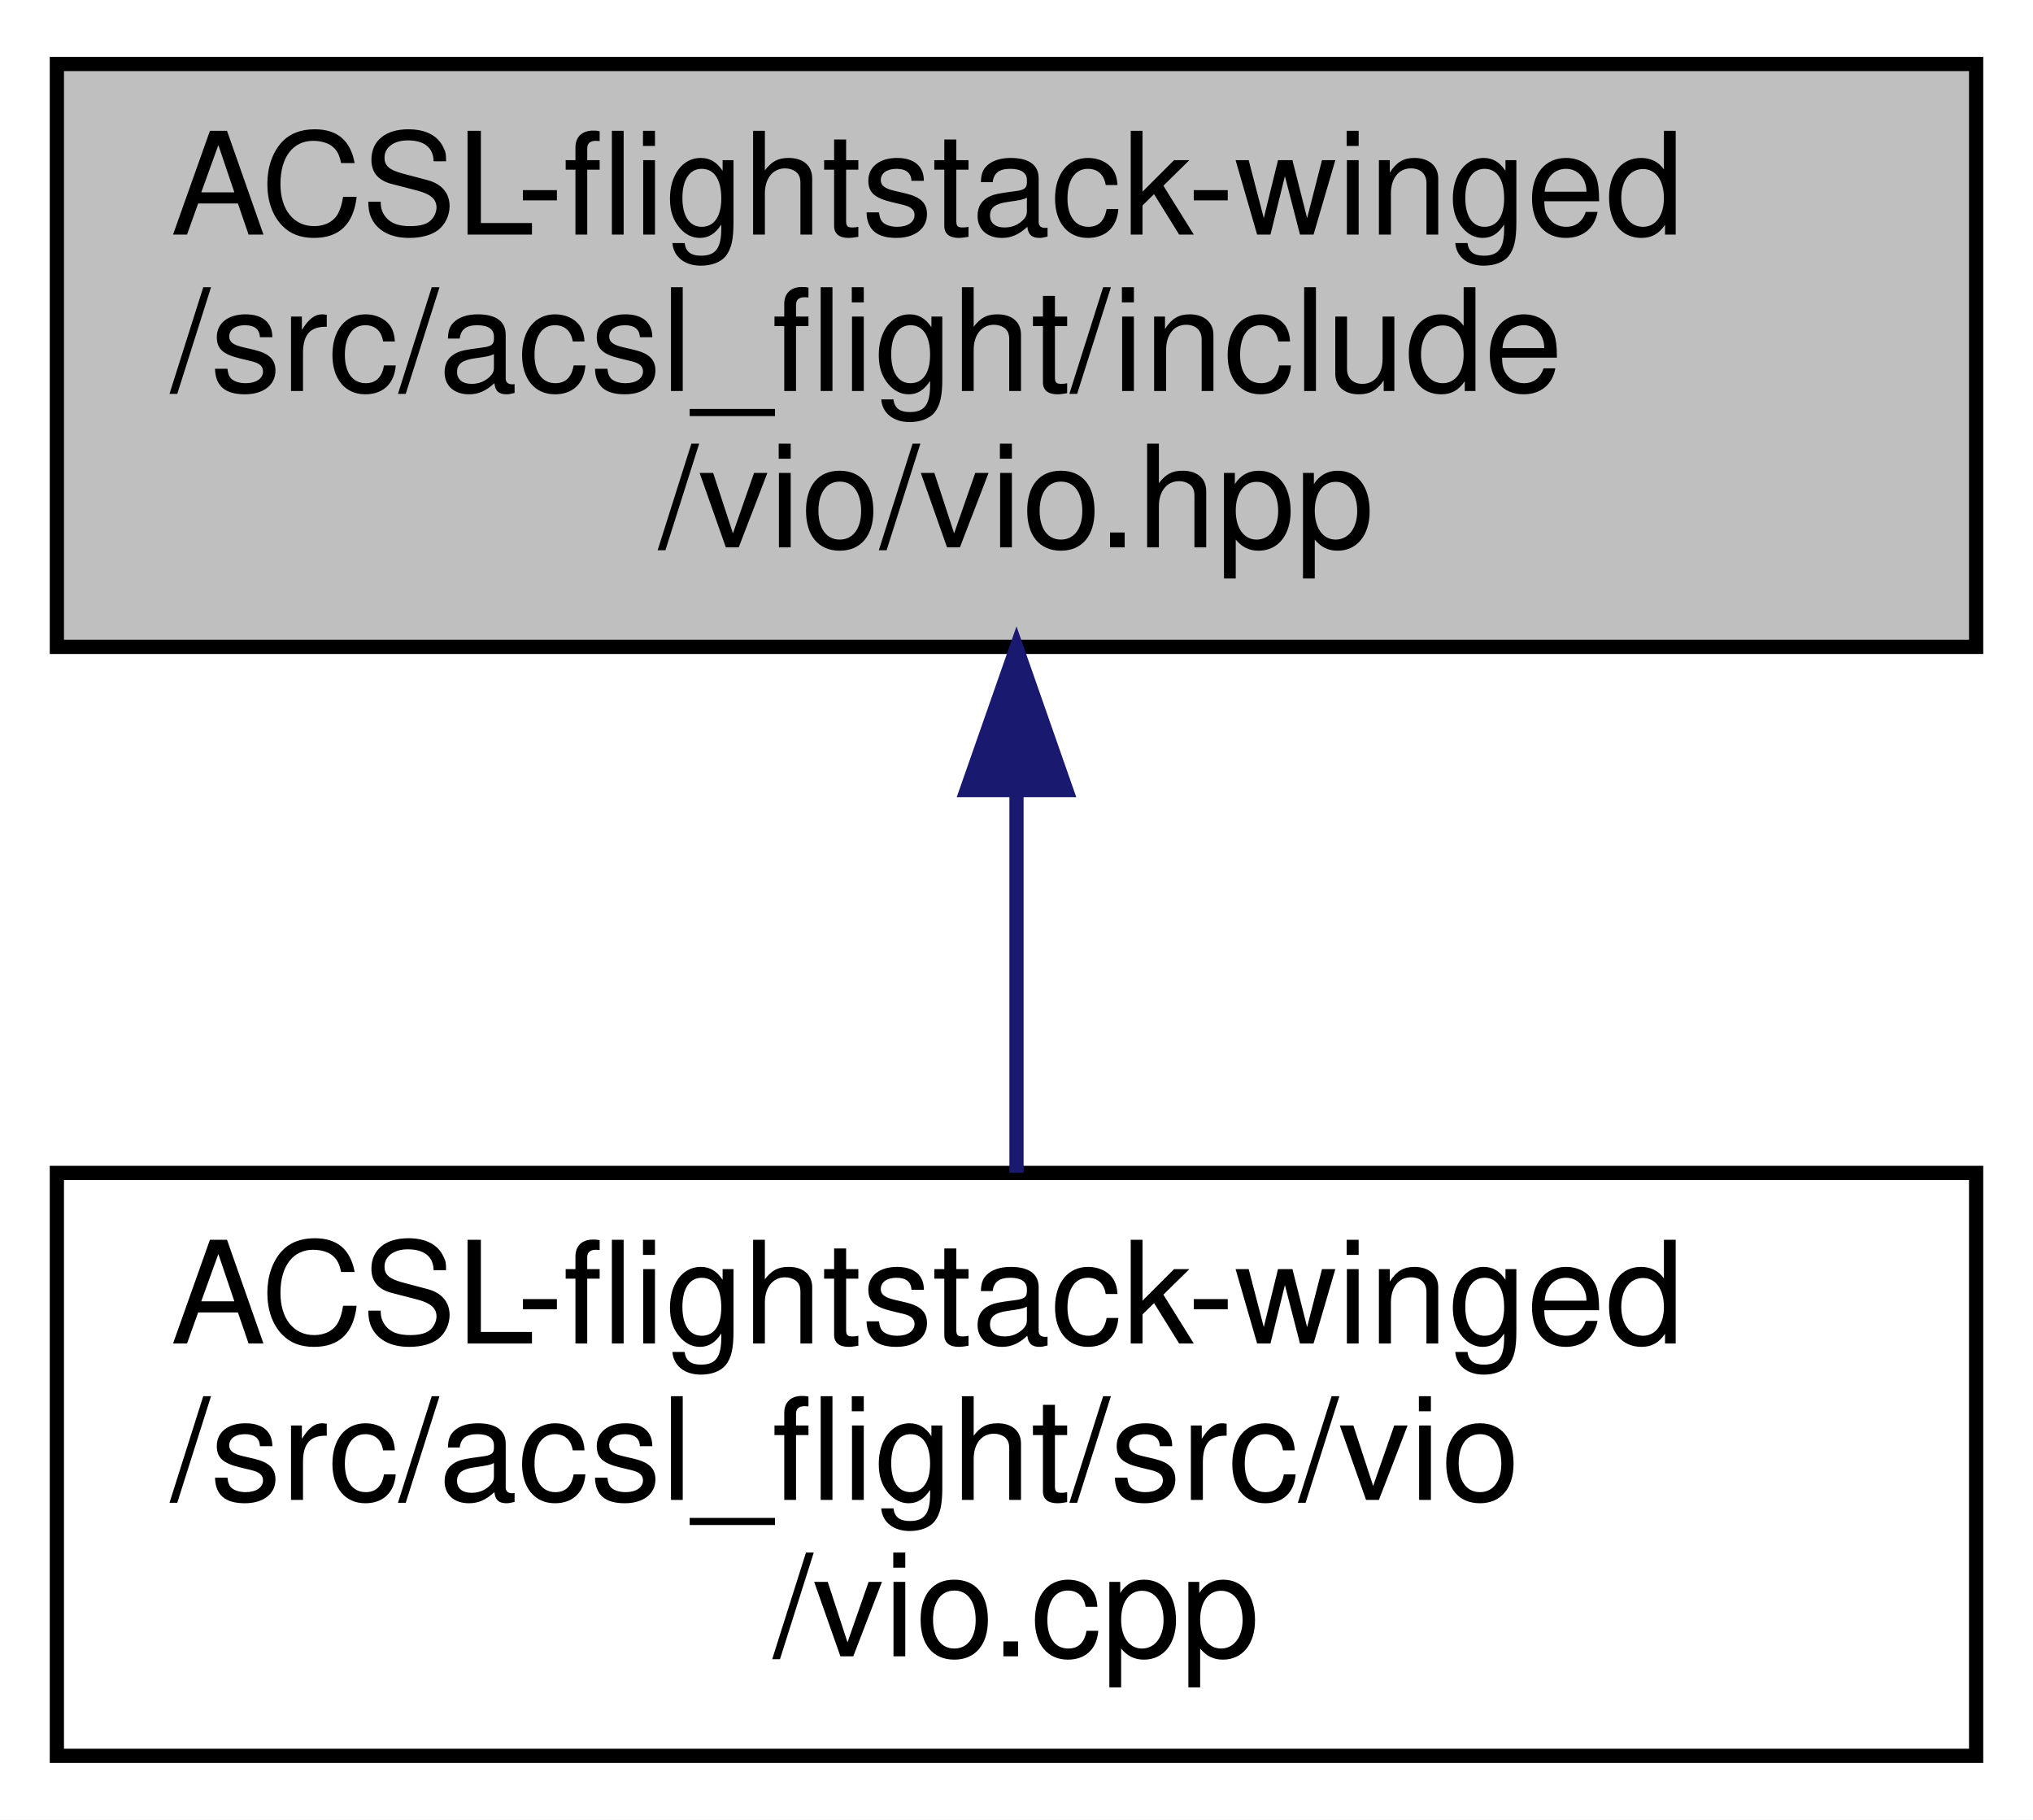
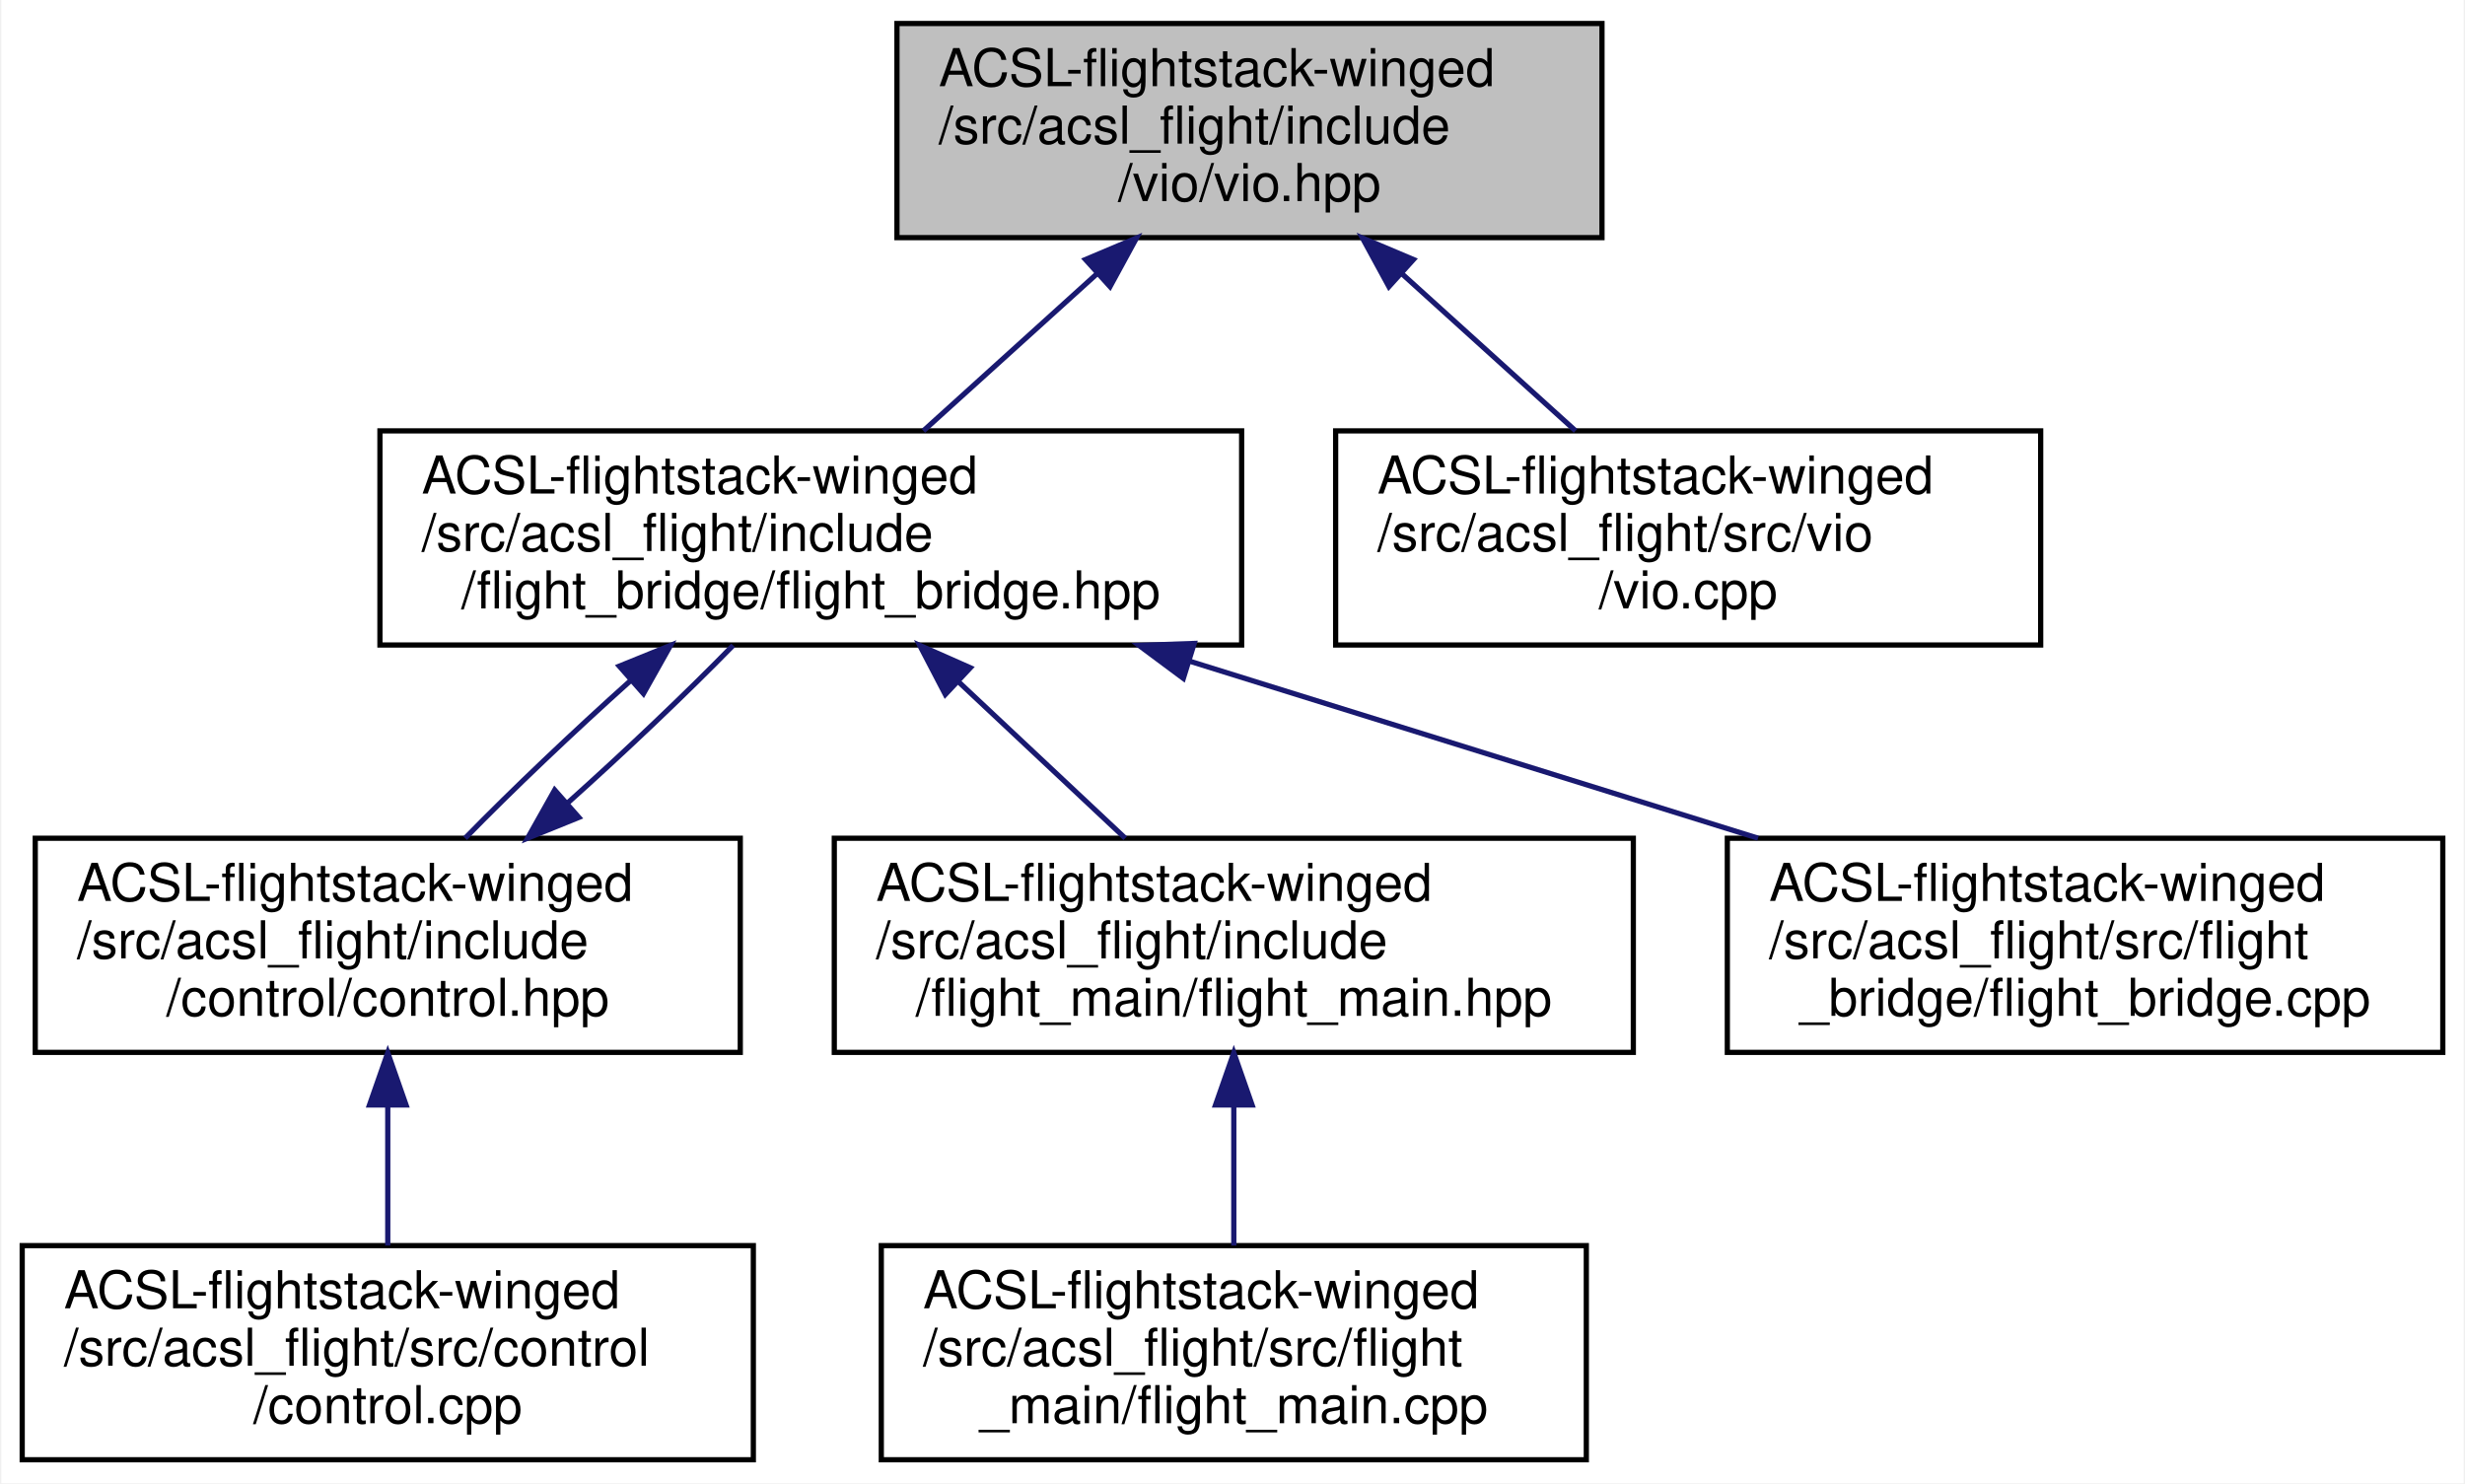
- <svg xmlns="http://www.w3.org/2000/svg" xmlns:xlink="http://www.w3.org/1999/xlink" width="143pt" height="128pt" viewBox="0.00 0.00 143.00 128.00">
-   <g id="graph0" class="graph" transform="scale(1 1) rotate(0) translate(4 124)">
-     <polygon fill="white" stroke="transparent" points="-4,4 -4,-124 139,-124 139,4 -4,4" />
+ <svg xmlns="http://www.w3.org/2000/svg" xmlns:xlink="http://www.w3.org/1999/xlink" width="472pt" height="284pt" viewBox="0.00 0.00 471.50 284.00">
+   <g id="graph0" class="graph" transform="scale(1 1) rotate(0) translate(4 280)">
+     <polygon fill="white" stroke="transparent" points="-4,4 -4,-280 467.5,-280 467.5,4 -4,4" />
    <g id="node1" class="node">
      <g id="a_node1">
        <a xlink:title="Class decleration for Intel Realsense T265 tracking camera as a lifecycle node.">
-           <polygon fill="#bfbfbf" stroke="black" points="0,-78.5 0,-119.5 135,-119.5 135,-78.5 0,-78.5" />
-           <text text-anchor="start" x="8" y="-107.5" font-family="Helvetica,sans-Serif" font-size="10.00">ACSL-flightstack-winged</text>
-           <text text-anchor="start" x="8" y="-96.5" font-family="Helvetica,sans-Serif" font-size="10.00">/src/acsl_flight/include</text>
-           <text text-anchor="middle" x="67.5" y="-85.5" font-family="Helvetica,sans-Serif" font-size="10.00">/vio/vio.hpp</text>
+           <polygon fill="#bfbfbf" stroke="black" points="167.5,-234.5 167.5,-275.5 302.5,-275.5 302.5,-234.5 167.5,-234.5" />
+           <text text-anchor="start" x="175.5" y="-263.5" font-family="Helvetica,sans-Serif" font-size="10.00">ACSL-flightstack-winged</text>
+           <text text-anchor="start" x="175.5" y="-252.5" font-family="Helvetica,sans-Serif" font-size="10.00">/src/acsl_flight/include</text>
+           <text text-anchor="middle" x="235" y="-241.5" font-family="Helvetica,sans-Serif" font-size="10.00">/vio/vio.hpp</text>
        </a>
      </g>
    </g>
    <g id="node2" class="node">
      <g id="a_node2">
-         <a xlink:href="vio_8cpp.html" target="_top" xlink:title="Node definition for Intel Realsense T265 tracking camera as a lifecycle node.">
-           <polygon fill="white" stroke="black" points="0,-0.5 0,-41.5 135,-41.5 135,-0.5 0,-0.5" />
-           <text text-anchor="start" x="8" y="-29.5" font-family="Helvetica,sans-Serif" font-size="10.00">ACSL-flightstack-winged</text>
-           <text text-anchor="start" x="8" y="-18.5" font-family="Helvetica,sans-Serif" font-size="10.00">/src/acsl_flight/src/vio</text>
-           <text text-anchor="middle" x="67.5" y="-7.5" font-family="Helvetica,sans-Serif" font-size="10.00">/vio.cpp</text>
+         <a xlink:href="flight__bridge_8hpp.html" target="_top" xlink:title="Utilities for multithreading.">
+           <polygon fill="white" stroke="black" points="68.5,-156.5 68.5,-197.5 233.5,-197.5 233.5,-156.5 68.5,-156.5" />
+           <text text-anchor="start" x="76.5" y="-185.5" font-family="Helvetica,sans-Serif" font-size="10.00">ACSL-flightstack-winged</text>
+           <text text-anchor="start" x="76.5" y="-174.5" font-family="Helvetica,sans-Serif" font-size="10.00">/src/acsl_flight/include</text>
+           <text text-anchor="middle" x="151" y="-163.5" font-family="Helvetica,sans-Serif" font-size="10.00">/flight_bridge/flight_bridge.hpp</text>
        </a>
      </g>
    </g>
    <g id="edge1" class="edge">
-       <path fill="none" stroke="midnightblue" d="M67.5,-68.3C67.5,-59.3 67.5,-49.65 67.5,-41.51" />
-       <polygon fill="midnightblue" stroke="midnightblue" points="64,-68.43 67.5,-78.43 71,-68.43 64,-68.43" />
+       <path fill="none" stroke="midnightblue" d="M205.7,-227.49C194.8,-217.63 182.64,-206.63 172.56,-197.51" />
+       <polygon fill="midnightblue" stroke="midnightblue" points="203.6,-230.31 213.37,-234.43 208.3,-225.12 203.6,-230.31" />
+     </g>
+     <g id="node8" class="node">
+       <g id="a_node8">
+         <a xlink:href="vio_8cpp.html" target="_top" xlink:title="Node definition for Intel Realsense T265 tracking camera as a lifecycle node.">
+           <polygon fill="white" stroke="black" points="251.5,-156.5 251.5,-197.5 386.5,-197.5 386.5,-156.5 251.5,-156.5" />
+           <text text-anchor="start" x="259.5" y="-185.5" font-family="Helvetica,sans-Serif" font-size="10.00">ACSL-flightstack-winged</text>
+           <text text-anchor="start" x="259.5" y="-174.5" font-family="Helvetica,sans-Serif" font-size="10.00">/src/acsl_flight/src/vio</text>
+           <text text-anchor="middle" x="319" y="-163.5" font-family="Helvetica,sans-Serif" font-size="10.00">/vio.cpp</text>
+         </a>
+       </g>
+     </g>
+     <g id="edge8" class="edge">
+       <path fill="none" stroke="midnightblue" d="M264.3,-227.49C275.2,-217.63 287.36,-206.63 297.44,-197.51" />
+       <polygon fill="midnightblue" stroke="midnightblue" points="261.7,-225.12 256.63,-234.43 266.4,-230.31 261.7,-225.12" />
+     </g>
+     <g id="node3" class="node">
+       <g id="a_node3">
+         <a xlink:href="control_8hpp.html" target="_top" xlink:title="Class declaration for computing and publishing the control.">
+           <polygon fill="white" stroke="black" points="2.5,-78.5 2.5,-119.5 137.5,-119.5 137.5,-78.5 2.5,-78.5" />
+           <text text-anchor="start" x="10.5" y="-107.5" font-family="Helvetica,sans-Serif" font-size="10.00">ACSL-flightstack-winged</text>
+           <text text-anchor="start" x="10.5" y="-96.5" font-family="Helvetica,sans-Serif" font-size="10.00">/src/acsl_flight/include</text>
+           <text text-anchor="middle" x="70" y="-85.5" font-family="Helvetica,sans-Serif" font-size="10.00">/control/control.hpp</text>
+         </a>
+       </g>
+     </g>
+     <g id="edge2" class="edge">
+       <path fill="none" stroke="midnightblue" d="M116.6,-149.78C105.5,-139.84 93.79,-128.72 84.81,-119.51" />
+       <polygon fill="midnightblue" stroke="midnightblue" points="114.33,-152.45 124.15,-156.43 118.96,-147.19 114.33,-152.45" />
+     </g>
+     <g id="node5" class="node">
+       <g id="a_node5">
+         <a xlink:href="flight__main_8hpp.html" target="_top" xlink:title="Header file for the main function that just sources all the other header files.">
+           <polygon fill="white" stroke="black" points="155.5,-78.5 155.5,-119.5 308.5,-119.5 308.5,-78.5 155.5,-78.5" />
+           <text text-anchor="start" x="163.5" y="-107.5" font-family="Helvetica,sans-Serif" font-size="10.00">ACSL-flightstack-winged</text>
+           <text text-anchor="start" x="163.5" y="-96.5" font-family="Helvetica,sans-Serif" font-size="10.00">/src/acsl_flight/include</text>
+           <text text-anchor="middle" x="232" y="-85.5" font-family="Helvetica,sans-Serif" font-size="10.00">/flight_main/flight_main.hpp</text>
+         </a>
+       </g>
+     </g>
+     <g id="edge5" class="edge">
+       <path fill="none" stroke="midnightblue" d="M179.25,-149.49C189.76,-139.63 201.49,-128.63 211.21,-119.51" />
+       <polygon fill="midnightblue" stroke="midnightblue" points="176.76,-147.03 171.86,-156.43 181.55,-152.14 176.76,-147.03" />
+     </g>
+     <g id="node7" class="node">
+       <g id="a_node7">
+         <a xlink:href="flight__bridge_8cpp.html" target="_top" xlink:title="Utlities for multithreading.">
+           <polygon fill="white" stroke="black" points="326.5,-78.5 326.5,-119.5 463.5,-119.5 463.5,-78.5 326.5,-78.5" />
+           <text text-anchor="start" x="334.5" y="-107.5" font-family="Helvetica,sans-Serif" font-size="10.00">ACSL-flightstack-winged</text>
+           <text text-anchor="start" x="334.5" y="-96.5" font-family="Helvetica,sans-Serif" font-size="10.00">/src/acsl_flight/src/flight</text>
+           <text text-anchor="middle" x="395" y="-85.5" font-family="Helvetica,sans-Serif" font-size="10.00">_bridge/flight_bridge.cpp</text>
+         </a>
+       </g>
+     </g>
+     <g id="edge7" class="edge">
+       <path fill="none" stroke="midnightblue" d="M223.42,-153.44C258.05,-142.66 299.11,-129.87 332.38,-119.51" />
+       <polygon fill="midnightblue" stroke="midnightblue" points="222.34,-150.11 213.84,-156.43 224.42,-156.8 222.34,-150.11" />
+     </g>
+     <g id="edge3" class="edge">
+       <path fill="none" stroke="midnightblue" d="M104.32,-126.15C115.42,-136.08 127.13,-147.21 136.13,-156.43" />
+       <polygon fill="midnightblue" stroke="midnightblue" points="106.59,-123.49 96.77,-119.51 101.96,-128.74 106.59,-123.49" />
+     </g>
+     <g id="node4" class="node">
+       <g id="a_node4">
+         <a xlink:href="control_8cpp.html" target="_top" xlink:title="Control node definition. Runs all the control algorithms. Adds as a hub for all the control actions.">
+           <polygon fill="white" stroke="black" points="0,-0.5 0,-41.5 140,-41.5 140,-0.5 0,-0.5" />
+           <text text-anchor="start" x="8" y="-29.5" font-family="Helvetica,sans-Serif" font-size="10.00">ACSL-flightstack-winged</text>
+           <text text-anchor="start" x="8" y="-18.5" font-family="Helvetica,sans-Serif" font-size="10.00">/src/acsl_flight/src/control</text>
+           <text text-anchor="middle" x="70" y="-7.5" font-family="Helvetica,sans-Serif" font-size="10.00">/control.cpp</text>
+         </a>
+       </g>
+     </g>
+     <g id="edge4" class="edge">
+       <path fill="none" stroke="midnightblue" d="M70,-68.3C70,-59.3 70,-49.65 70,-41.51" />
+       <polygon fill="midnightblue" stroke="midnightblue" points="66.5,-68.43 70,-78.43 73.5,-68.43 66.5,-68.43" />
+     </g>
+     <g id="node6" class="node">
+       <g id="a_node6">
+         <a xlink:href="flight__main_8cpp.html" target="_top" xlink:title="Main function to initiate ROS2.">
+           <polygon fill="white" stroke="black" points="164.5,-0.5 164.5,-41.5 299.5,-41.5 299.5,-0.5 164.5,-0.5" />
+           <text text-anchor="start" x="172.5" y="-29.5" font-family="Helvetica,sans-Serif" font-size="10.00">ACSL-flightstack-winged</text>
+           <text text-anchor="start" x="172.5" y="-18.5" font-family="Helvetica,sans-Serif" font-size="10.00">/src/acsl_flight/src/flight</text>
+           <text text-anchor="middle" x="232" y="-7.5" font-family="Helvetica,sans-Serif" font-size="10.00">_main/flight_main.cpp</text>
+         </a>
+       </g>
+     </g>
+     <g id="edge6" class="edge">
+       <path fill="none" stroke="midnightblue" d="M232,-68.3C232,-59.3 232,-49.65 232,-41.51" />
+       <polygon fill="midnightblue" stroke="midnightblue" points="228.5,-68.43 232,-78.43 235.5,-68.43 228.5,-68.43" />
    </g>
  </g>
</svg>
